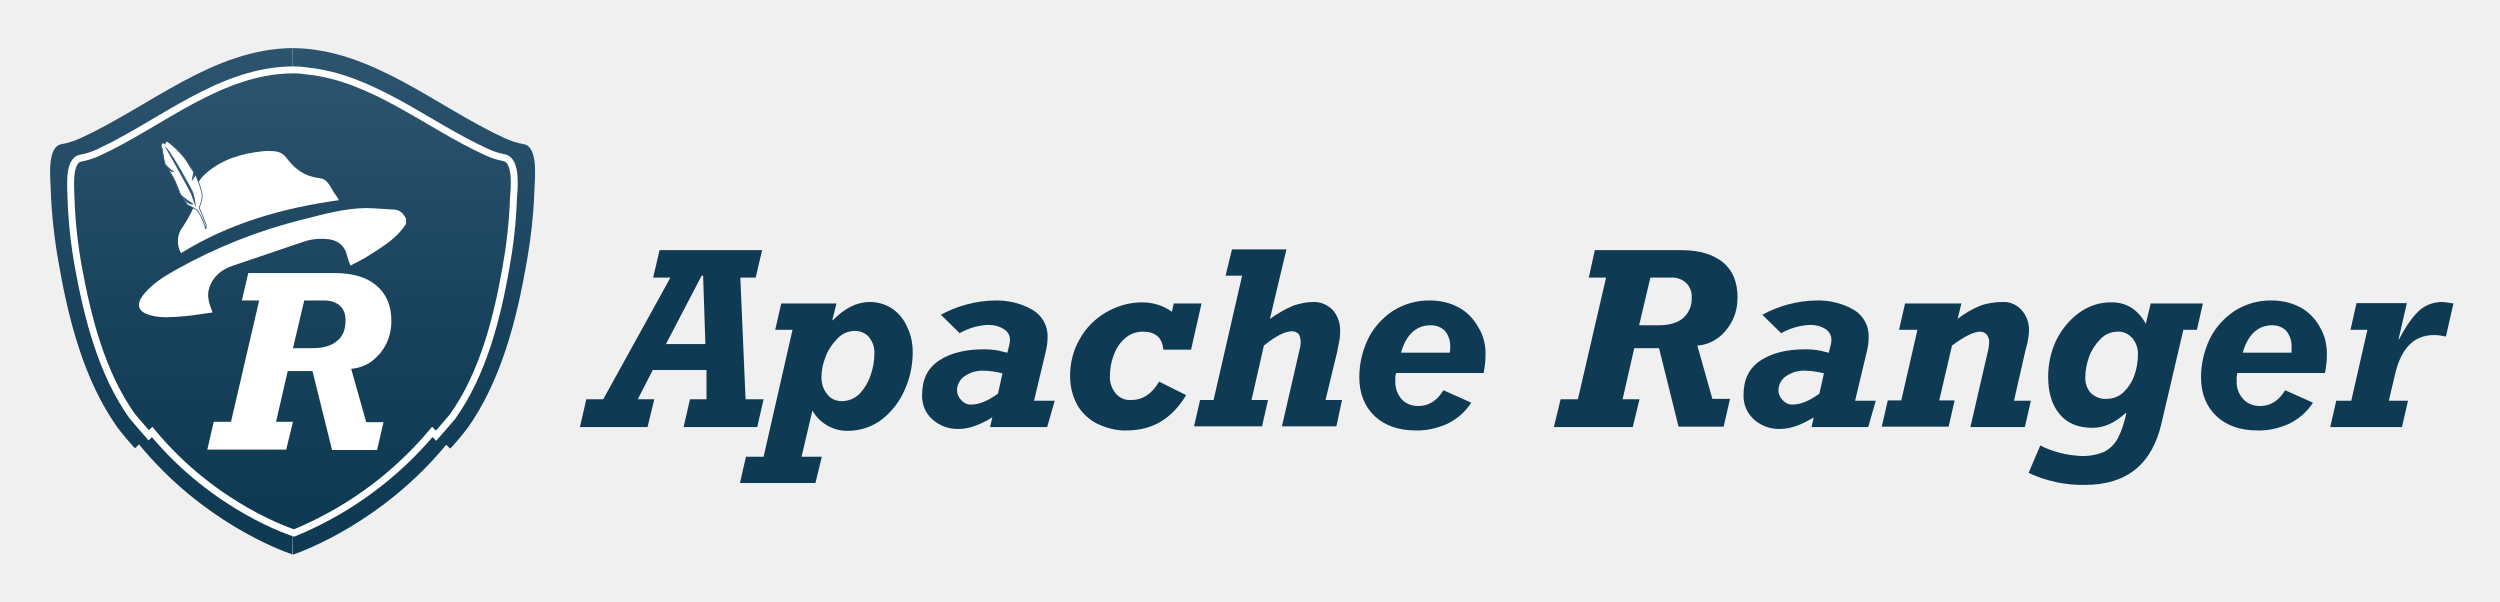
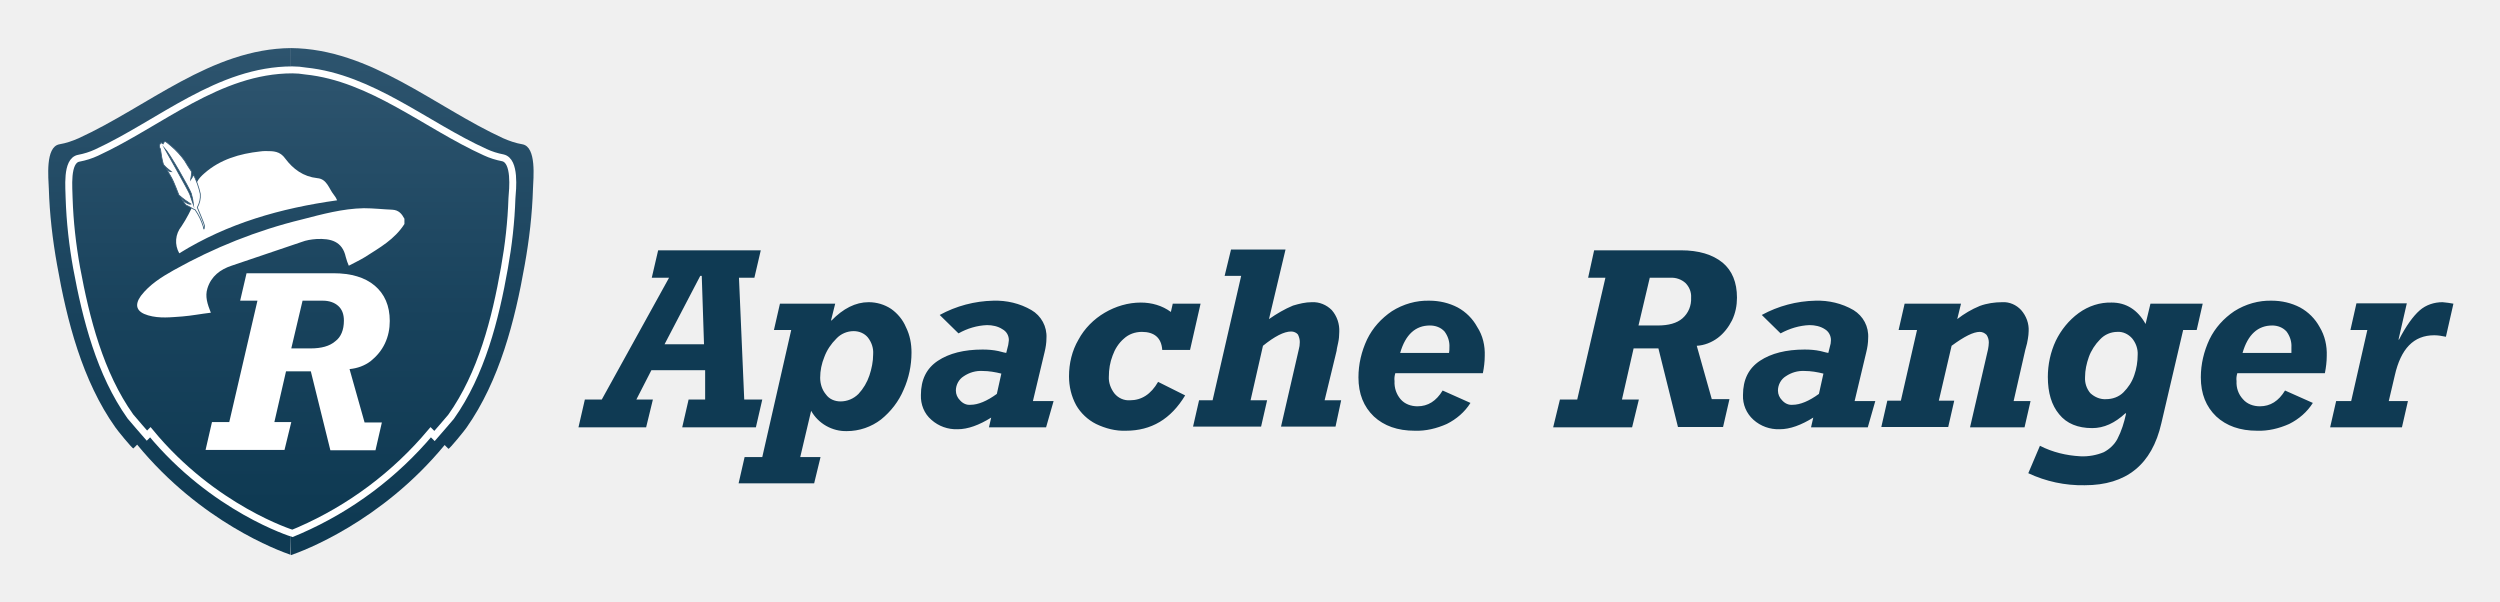
- <svg xmlns="http://www.w3.org/2000/svg" role="img" viewBox="-13.30 -12.80 665.60 160.10">
+ <svg xmlns="http://www.w3.org/2000/svg" role="img" viewBox="-12.79 -12.79 665.08 160.08">
  <style>svg {enable-background:new 0 0 639.9 134.8}</style>
  <style>.st0{fill:#0f3a53}.st5{fill:#fff}</style>
  <g id="Layer_1-2">
    <path d="M183.8 61.1l1.4 32.4h4.8l-1.7 7.4h-19.6l1.7-7.4h4.4v-7.8h-14.3l-4 7.8h4.4l-1.8 7.4h-18l1.7-7.4h4.5l17.9-32.4h-4.6l1.7-7.3h27.3l-1.7 7.3h-4.1zm-9.3 17.7l-.6-18.2h-.4L164 78.8h10.5z" class="st0" />
    <path d="M229.7 81c0 3.4-.7 6.8-2.1 9.9-1.3 3.1-3.4 5.8-6 7.9-2.6 2-5.8 3.1-9.1 3.1-3.9.1-7.6-2-9.5-5.4l-2.9 12.3h5.4l-1.7 7h-20.1l1.6-7h4.7l7.7-33.8h-4.6l1.6-7h14.7l-1.1 4.4.1.1c3.1-3.2 6.4-4.9 9.9-4.9 2.1 0 4.2.6 6 1.8 1.7 1.2 3.1 2.9 3.9 4.8 1.1 2.2 1.5 4.5 1.5 6.8zm-18.9 13c1.8 0 3.5-.7 4.8-2 1.3-1.4 2.3-3.1 2.9-4.9.6-1.8 1-3.7 1-5.7.1-1.6-.4-3.1-1.4-4.4-.9-1.1-2.3-1.7-3.8-1.7-1.7 0-3.4.7-4.6 2-1.4 1.4-2.5 3-3.2 4.9-.7 1.7-1.1 3.6-1.1 5.5 0 1.6.5 3.2 1.5 4.4.9 1.3 2.4 1.9 3.9 1.9zm54.8-16.8c0 1.2-.2 2.5-.5 3.7l-3.1 13h5.5l-2 7h-15.2l.6-2.6c-3.2 2-6.2 3.1-8.9 3.1-2.6.1-5.1-.8-7-2.5-1.9-1.6-2.9-4.1-2.8-6.6 0-4.1 1.5-7.1 4.5-9.1s7-3 11.9-3c1.4 0 2.8.1 4.2.4 1.2.3 1.9.5 2.1.5l.4-1.6c.2-.6.2-1.2.3-1.8 0-1.2-.6-2.3-1.7-2.9-1.2-.8-2.7-1.1-4.1-1.1-2.7.1-5.3.9-7.6 2.2l-5-4.9c4.4-2.4 9.3-3.7 14.3-3.8 3.5-.1 7 .7 10.1 2.5 2.6 1.5 4.2 4.4 4 7.5zm-20.2 17.7c2 0 4.4-1 7-2.9l1.2-5.4c-1.6-.4-3.3-.7-5-.7-1.8-.1-3.5.4-5 1.4-1.3.8-2.1 2.3-2.1 3.8 0 1 .4 1.9 1.1 2.6.8.9 1.8 1.3 2.8 1.2zm53.3-24.7l.5-2.2h7.4l-2.8 12.3h-7.4c-.2-3.2-2.1-4.8-5.4-4.8-1.8 0-3.5.6-4.8 1.8-1.4 1.2-2.4 2.8-3 4.5-.7 1.8-1 3.7-1 5.6-.1 1.6.5 3.2 1.5 4.5 1 1.2 2.5 1.9 4.1 1.8 3.1 0 5.6-1.6 7.5-4.9l7.2 3.6c-3.8 6.3-9 9.4-15.8 9.4-2.7.1-5.4-.6-7.9-1.8-2.2-1.1-4.1-2.9-5.3-5-1.3-2.4-1.9-5-1.9-7.7 0-3.4.8-6.8 2.5-9.7 1.6-3 4.1-5.5 7-7.2 2.9-1.7 6.2-2.7 9.6-2.7 2.9 0 5.7.8 8 2.5zm37.5-2.6c2-.1 3.9.7 5.3 2.1 1.4 1.6 2.1 3.7 2 5.8 0 1-.1 2-.3 2.9-.2 1-.4 1.7-.4 2.1l-3.2 13.2h4.4l-1.5 7H328l4.7-20.4c.2-.7.3-1.4.3-2.1 0-.7-.2-1.4-.5-2-.4-.5-1.1-.8-1.8-.8-1.9 0-4.4 1.3-7.5 3.8l-3.3 14.5h4.4l-1.6 7h-18.1l1.6-7h3.6l7.6-33.1H313l1.7-7h14.5l-4.4 18.5c2-1.4 4.2-2.7 6.4-3.6 1.7-.5 3.3-.9 5-.9zm46 14.3c0 1.5-.2 3.1-.5 4.6h-23.3c-.2.7-.3 1.4-.2 2.1-.1 1.8.5 3.5 1.6 4.8 1.1 1.3 2.8 1.9 4.5 1.9 2.8 0 5-1.4 6.7-4.2l7.4 3.3c-1.5 2.4-3.7 4.3-6.3 5.6-2.7 1.2-5.6 1.9-8.5 1.8-4.6 0-8.2-1.3-10.9-3.8-2.7-2.6-4.1-6-4.1-10.4 0-3.5.8-6.9 2.3-10.1 1.5-3.1 3.8-5.6 6.6-7.5 3-1.9 6.5-2.9 10-2.8 2.6 0 5.2.6 7.5 1.8 2.2 1.2 4 3 5.2 5.2 1.5 2.3 2.1 5 2 7.7zm-9.4-2.3c.1-1.5-.4-3-1.3-4.2-1-1.1-2.4-1.6-3.9-1.6-3.8 0-6.5 2.4-7.9 7.3h13c.1-.5.1-1 .1-1.5zm76.5-13.2c0 2.1-.4 4.1-1.3 6-.9 1.8-2.2 3.5-3.8 4.7-1.6 1.2-3.6 2-5.6 2.1l4 14.2h4.7l-1.7 7.4h-12l-5.2-20.9h-6.6l-3.1 13.6h4.5l-1.8 7.4h-21l1.8-7.4h4.6l7.5-32.4h-4.6l1.6-7.3h23.1c4.7 0 8.4 1.1 11.1 3.3 2.5 2.1 3.8 5.2 3.8 9.3zm-12.2 0c.1-1.5-.5-2.9-1.5-3.9-1.1-1-2.6-1.5-4.1-1.4h-5.4l-3 12.7h5.1c2.9 0 5.1-.6 6.6-1.9 1.6-1.4 2.4-3.4 2.3-5.5zm47.1 10.8c0 1.2-.2 2.5-.5 3.7l-3.1 13h5.5l-2 7H469l.6-2.6c-3.2 2-6.2 3.1-8.9 3.1-2.6.1-5.1-.8-7-2.5-1.9-1.7-2.9-4.1-2.8-6.6 0-4.1 1.5-7.1 4.5-9.1s7-3 11.9-3c1.4 0 2.8.1 4.2.4 1.2.3 1.9.5 2.1.5.1-.3.2-.9.4-1.6.2-.6.3-1.2.3-1.8 0-1.2-.6-2.3-1.6-2.9-1.2-.8-2.7-1.1-4.1-1.1-2.7.1-5.3.9-7.7 2.2l-5-4.9c4.4-2.4 9.3-3.7 14.3-3.8 3.5-.1 7 .7 10.1 2.5 2.6 1.6 4.1 4.4 3.9 7.5zm-20.1 17.7c2 0 4.4-1 7-2.9l1.2-5.4c-1.6-.4-3.3-.7-5-.7-1.8-.1-3.5.4-5 1.4-1.3.8-2.1 2.3-2.1 3.8 0 1 .4 1.9 1.1 2.6.8.9 1.8 1.3 2.8 1.2zm62.8-19.6c0 .7-.1 1.3-.2 2s-.3 1.7-.7 3l-3.1 13.6h4.5l-1.6 7h-14.5l4.8-20.8c.1-.6.2-1.2.2-1.8 0-.7-.2-1.4-.6-2-.5-.5-1.1-.8-1.8-.8-1.7 0-4.1 1.2-7.5 3.7L503 93.8h4.1l-1.6 7h-17.8l1.6-7h3.6l4.3-18.8h-4.9l1.6-7h15l-1 4.1c1.8-1.4 3.8-2.6 6-3.5 1.9-.7 4-1 6-1 1.9-.1 3.7.7 5 2.1 1.4 1.6 2.1 3.6 2 5.6zm31.1-1.9l1.3-5.4h13.9l-1.6 7H568l-5.8 24.8c-2.5 11-9.3 16.5-20.4 16.5-5.2.1-10.3-1-15-3.2l3.1-7.3c3.3 1.7 7 2.6 10.8 2.8 2.1.1 4.3-.3 6.2-1.1 1.5-.8 2.8-2 3.6-3.5 1.1-2.1 1.8-4.4 2.3-6.7l-.1-.2c-2.9 2.7-5.8 4-8.9 4-3.8 0-6.8-1.2-8.8-3.7-2-2.4-3-5.7-3-9.9 0-3.3.7-6.6 2.1-9.6 1.4-2.9 3.5-5.5 6.1-7.4 2.6-1.9 5.7-2.9 8.8-2.8 3.8 0 6.9 1.9 9 5.7zm-10.5 20c1.7 0 3.4-.6 4.6-1.8 1.3-1.3 2.3-2.8 2.9-4.6.6-1.7.9-3.6.9-5.4.1-1.6-.5-3.2-1.5-4.4-1-1.1-2.4-1.8-3.9-1.7-1.7 0-3.4.7-4.6 2-1.3 1.3-2.4 3-3 4.7-.6 1.7-1 3.5-1 5.3-.1 1.6.4 3.1 1.4 4.3 1.2 1.1 2.7 1.7 4.2 1.6zm58.7-11.5c0 1.5-.2 3.1-.5 4.6h-23.3c-.2.7-.3 1.4-.2 2.1-.1 1.8.5 3.5 1.7 4.8 1.1 1.3 2.8 1.9 4.5 1.9 2.8 0 5-1.4 6.7-4.2l7.4 3.3c-1.5 2.4-3.7 4.3-6.3 5.6-2.7 1.2-5.6 1.9-8.5 1.8-4.6 0-8.2-1.3-10.9-3.8-2.7-2.6-4.1-6-4.1-10.4 0-3.5.8-6.9 2.3-10.1 1.5-3.1 3.8-5.6 6.6-7.5 3-1.9 6.5-2.9 10-2.8 2.6 0 5.2.6 7.5 1.8 2.2 1.2 4 3 5.2 5.2 1.4 2.3 2 5 1.9 7.7zm-9.4-2.3c.1-1.5-.4-3-1.3-4.2-1-1.1-2.4-1.6-3.8-1.6-3.8 0-6.5 2.4-7.9 7.3h13v-1.5zM639.9 68l-2 8.8c-1-.2-2-.4-3.1-.4-5.5 0-8.9 3.6-10.5 10.7l-1.6 6.8h5.1l-1.6 7h-19.1l1.6-7h4L617 75h-4.5l1.6-7.1h13.4l-2.2 9.6.1.1c1.9-3.7 3.8-6.3 5.5-7.8 1.7-1.5 3.9-2.2 6.1-2.2 1 .1 1.9.2 2.9.4z" class="st0" />
    <linearGradient id="SVGID_1_" x1="506.395" x2="506.395" y1="9.31" y2="173.31" gradientTransform="rotate(180 301.65 68)" gradientUnits="userSpaceOnUse">
      <stop offset="0" stop-color="#0f3a53" />
      <stop offset=".33" stop-color="#18425c" />
      <stop offset=".87" stop-color="#325872" />
      <stop offset="1" stop-color="#395e79" />
    </linearGradient>
    <path fill="url(#SVGID_1_)" d="M64.6 129.1c14.6-5.5 27.5-14.8 37.3-26.8l.9.9c.2.2 4.1-4.7 4.4-5.1 8.1-11.4 11.8-26 14.2-39.6 1.1-6.1 1.8-12.3 2.1-18.5.1-2.6.9-10.1-2.6-10.8-1.6-.3-3.2-.8-4.7-1.5C99.5 20 84 6 64.6 5.8V0c21.2.2 38.2 15.6 56.5 24 1.6.7 3.3 1.3 5.1 1.6 3.8.7 2.9 9 2.8 11.8-.2 6.8-1 13.6-2.2 20.3-2.6 14.8-6.7 30.8-15.5 43.3-.3.5-4.6 5.8-4.8 5.6l-1-1c-16.9 20.5-37.7 28.2-40.9 29.3v-5.8z" />
    <linearGradient id="SVGID_2_" x1="32.32" x2="32.32" y1="9.31" y2="173.31" gradientTransform="matrix(1 0 0 -1 0 136)" gradientUnits="userSpaceOnUse">
      <stop offset="0" stop-color="#0f3a53" />
      <stop offset=".33" stop-color="#18425c" />
      <stop offset=".87" stop-color="#325872" />
      <stop offset="1" stop-color="#395e79" />
    </linearGradient>
    <path fill="url(#SVGID_2_)" d="M64.6 129.1c-14.6-5.5-27.5-14.8-37.3-26.8l-.9.9c-.2.2-4.1-4.7-4.4-5.1-8.1-11.4-11.8-26-14.2-39.6C6.7 52.4 6 46.2 5.8 40c-.1-2.6-.9-10.1 2.6-10.8 1.6-.3 3.2-.8 4.7-1.5C29.7 20 45.2 6 64.6 5.8V0C43.4.2 26.5 15.6 8.1 24c-1.6.7-3.3 1.3-5.1 1.6-3.8.7-2.9 9-2.8 11.8.2 6.8 1 13.6 2.2 20.3C5 72.5 9.1 88.5 17.9 100.9c.3.5 4.6 5.8 4.8 5.6l1-1c16.9 20.6 37.6 28.2 40.8 29.3l.1-5.7z" />
    <linearGradient id="SVGID_3_" x1="64.58" x2="64.58" y1="14.33" y2="164.43" gradientTransform="matrix(1 0 0 -1 0 136)" gradientUnits="userSpaceOnUse">
      <stop offset="0" stop-color="#0f3a53" />
      <stop offset=".33" stop-color="#18425c" />
      <stop offset=".87" stop-color="#325872" />
      <stop offset="1" stop-color="#395e79" />
    </linearGradient>
    <path fill="url(#SVGID_3_)" stroke="#fff" stroke-miterlimit="10" stroke-width="1.85" d="M121 29.2c-1.6-.3-3.2-.8-4.7-1.5-15.7-7.1-30.2-19.8-47.8-21.6-1.2-.2-2.3-.3-3.5-.3-19.6 0-35.2 14.2-52.1 22-1.5.7-3.1 1.2-4.7 1.5-3.5.6-2.6 8.2-2.6 10.7.2 6.2.9 12.4 2 18.5C10.1 72 13.8 86.6 21.9 98c.3.4 4.4 5.1 4.4 5.1l.9-.9C44 122.6 65 129.1 65 129.1l1.9-.8c13.5-5.9 25.4-14.8 34.9-26.1l1 1s4.1-4.7 4.4-5.1c8.1-11.4 11.8-26 14.2-39.6 1.1-6.1 1.8-12.3 2-18.5.2-2.5 1-10-2.4-10.8z" />
    <path d="M90.9 72.6c0 2.1-.4 4.1-1.3 6-.9 1.9-2.2 3.4-3.8 4.7-1.6 1.2-3.5 1.9-5.6 2.1l4 14.2h4.6l-1.7 7.4h-12l-5.2-21h-6.6l-3.1 13.5h4.5l-1.8 7.4h-21l1.7-7.4h4.6l7.5-32.3h-4.6l1.7-7.3h23.1c4.7 0 8.4 1.1 11 3.3 2.6 2.2 4 5.3 4 9.4zm-12.2-.1c0-1.7-.5-3-1.5-3.9s-2.4-1.4-4.1-1.4h-5.4l-3 12.7h5.1c2.9 0 5.1-.6 6.6-1.9 1.5-1.1 2.3-3 2.3-5.5z" class="st5" />
    <path d="M94.8 46.8c-2.6 4.1-6.6 6.3-10.5 8.8-1.3.8-2.8 1.5-4.3 2.3-.3-.7-.6-1.5-.8-2.3-.9-4.2-4-5-7.8-4.8-1.4.1-2.7.3-4 .8l-18.6 6.3c-3 1-5.4 2.8-6.4 6-.7 2.2 0 4.2.9 6.5-2.6.3-5.1.8-7.6 1-3 .2-6 .6-9.1-.3s-3.7-2.7-1.9-5.2c2.3-3 5.5-5 8.7-6.8 10.7-6 22.2-10.6 34.1-13.5 5.4-1.4 10.9-2.9 16.5-3 2.5 0 5.1.3 7.6.4 1.7.1 2.5 1.1 3.2 2.4v1.4zm-17.9-6.3c-15 2.1-29.1 6.1-42 14.1-1.3-2.3-1.1-5.1.6-7.2 1.4-2.1 2.5-4.3 3.5-6.6.4-.7.5-1.6.4-2.4-.6-2.3.7-3.8 2.2-5.1 4.2-3.7 9.4-5.2 14.8-5.8.5-.1 1.1-.1 1.6-.1 1.9 0 3.7 0 5.1 2 2.1 2.8 4.8 4.8 8.5 5.2 2.6.2 3.1 2.8 4.4 4.4.4.5.7 1 .9 1.5z" class="st5" />
    <path fill="#fff" stroke="#395e79" stroke-miterlimit="10" stroke-width=".22" d="M32.7 26c-.4-.3-.7-.6-1.1-.9-.2-.1-.3-.2-.4-.3-.3.1-.5.4-.6.7-.2-.1-.4-.2-.5-.4-.2.2-.4.5-.5.8 0 .4.1.7.3 1 .2 1.4.4 2.8.8 4.1.6.7 1.3 1.3 2.1 1.9-.7 0-1.3-.8-1.3-.8s1 1.9 1.4 2.5 1.9 4.5 1.9 4.5c1 .9 2.1 1.7 3.2 2.4-.9.3-2.5-1.4-2.5-1.4s1.1 1.8 1.4 1.8 1.9 1.1 2.2 1.1c1 1.4 1.7 2.9 2.2 4.5.2 1.5.3 0 .3-.3s-1.9-4.8-1.9-4.8c.6-1.1.9-2.3.8-3.6-.4-1.8-1-3.5-1.8-5.1 0 0-.5 1-.8 1.4.1-.7.3-1.4.3-2.2-.7-1-1.3-2-1.9-3-1-1.4-2.2-2.7-3.6-3.9zm5.4 12.7c.3 1 .5 2 .6 3h0c-.1-.3-.8-2.1-1-2.8s-6.8-12.4-6.8-12.4c1.5 1.6 6.7 10.8 7.2 12.2h0z" />
  </g>
</svg>
